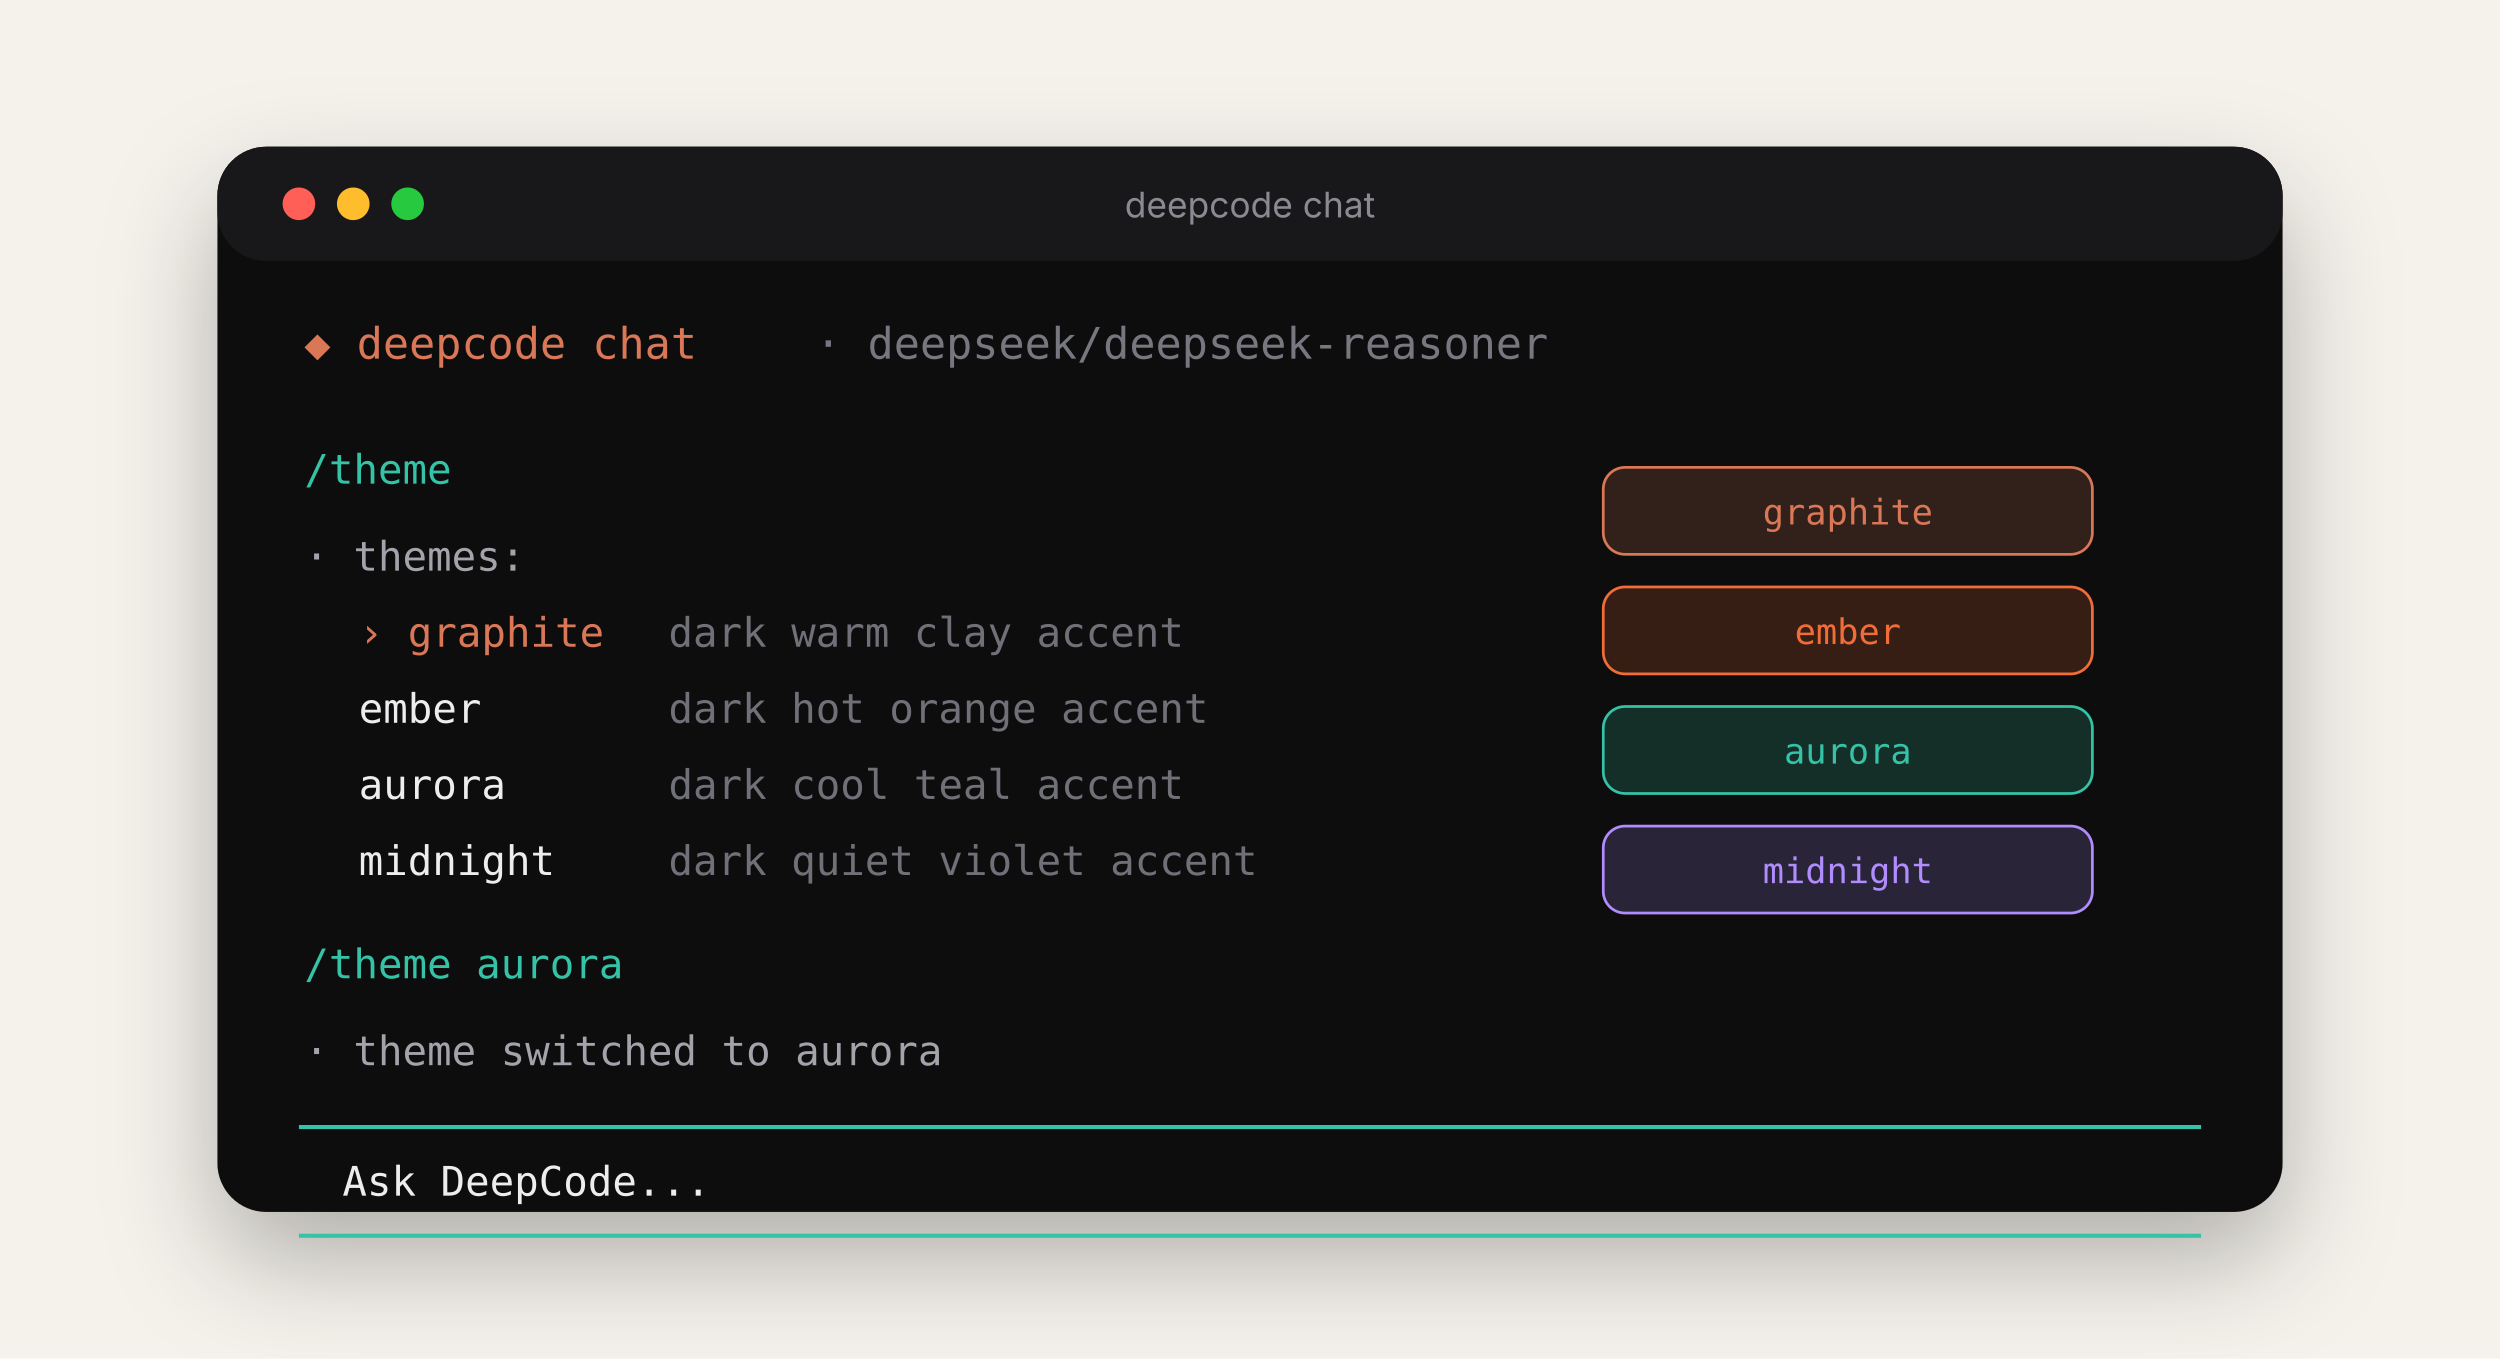
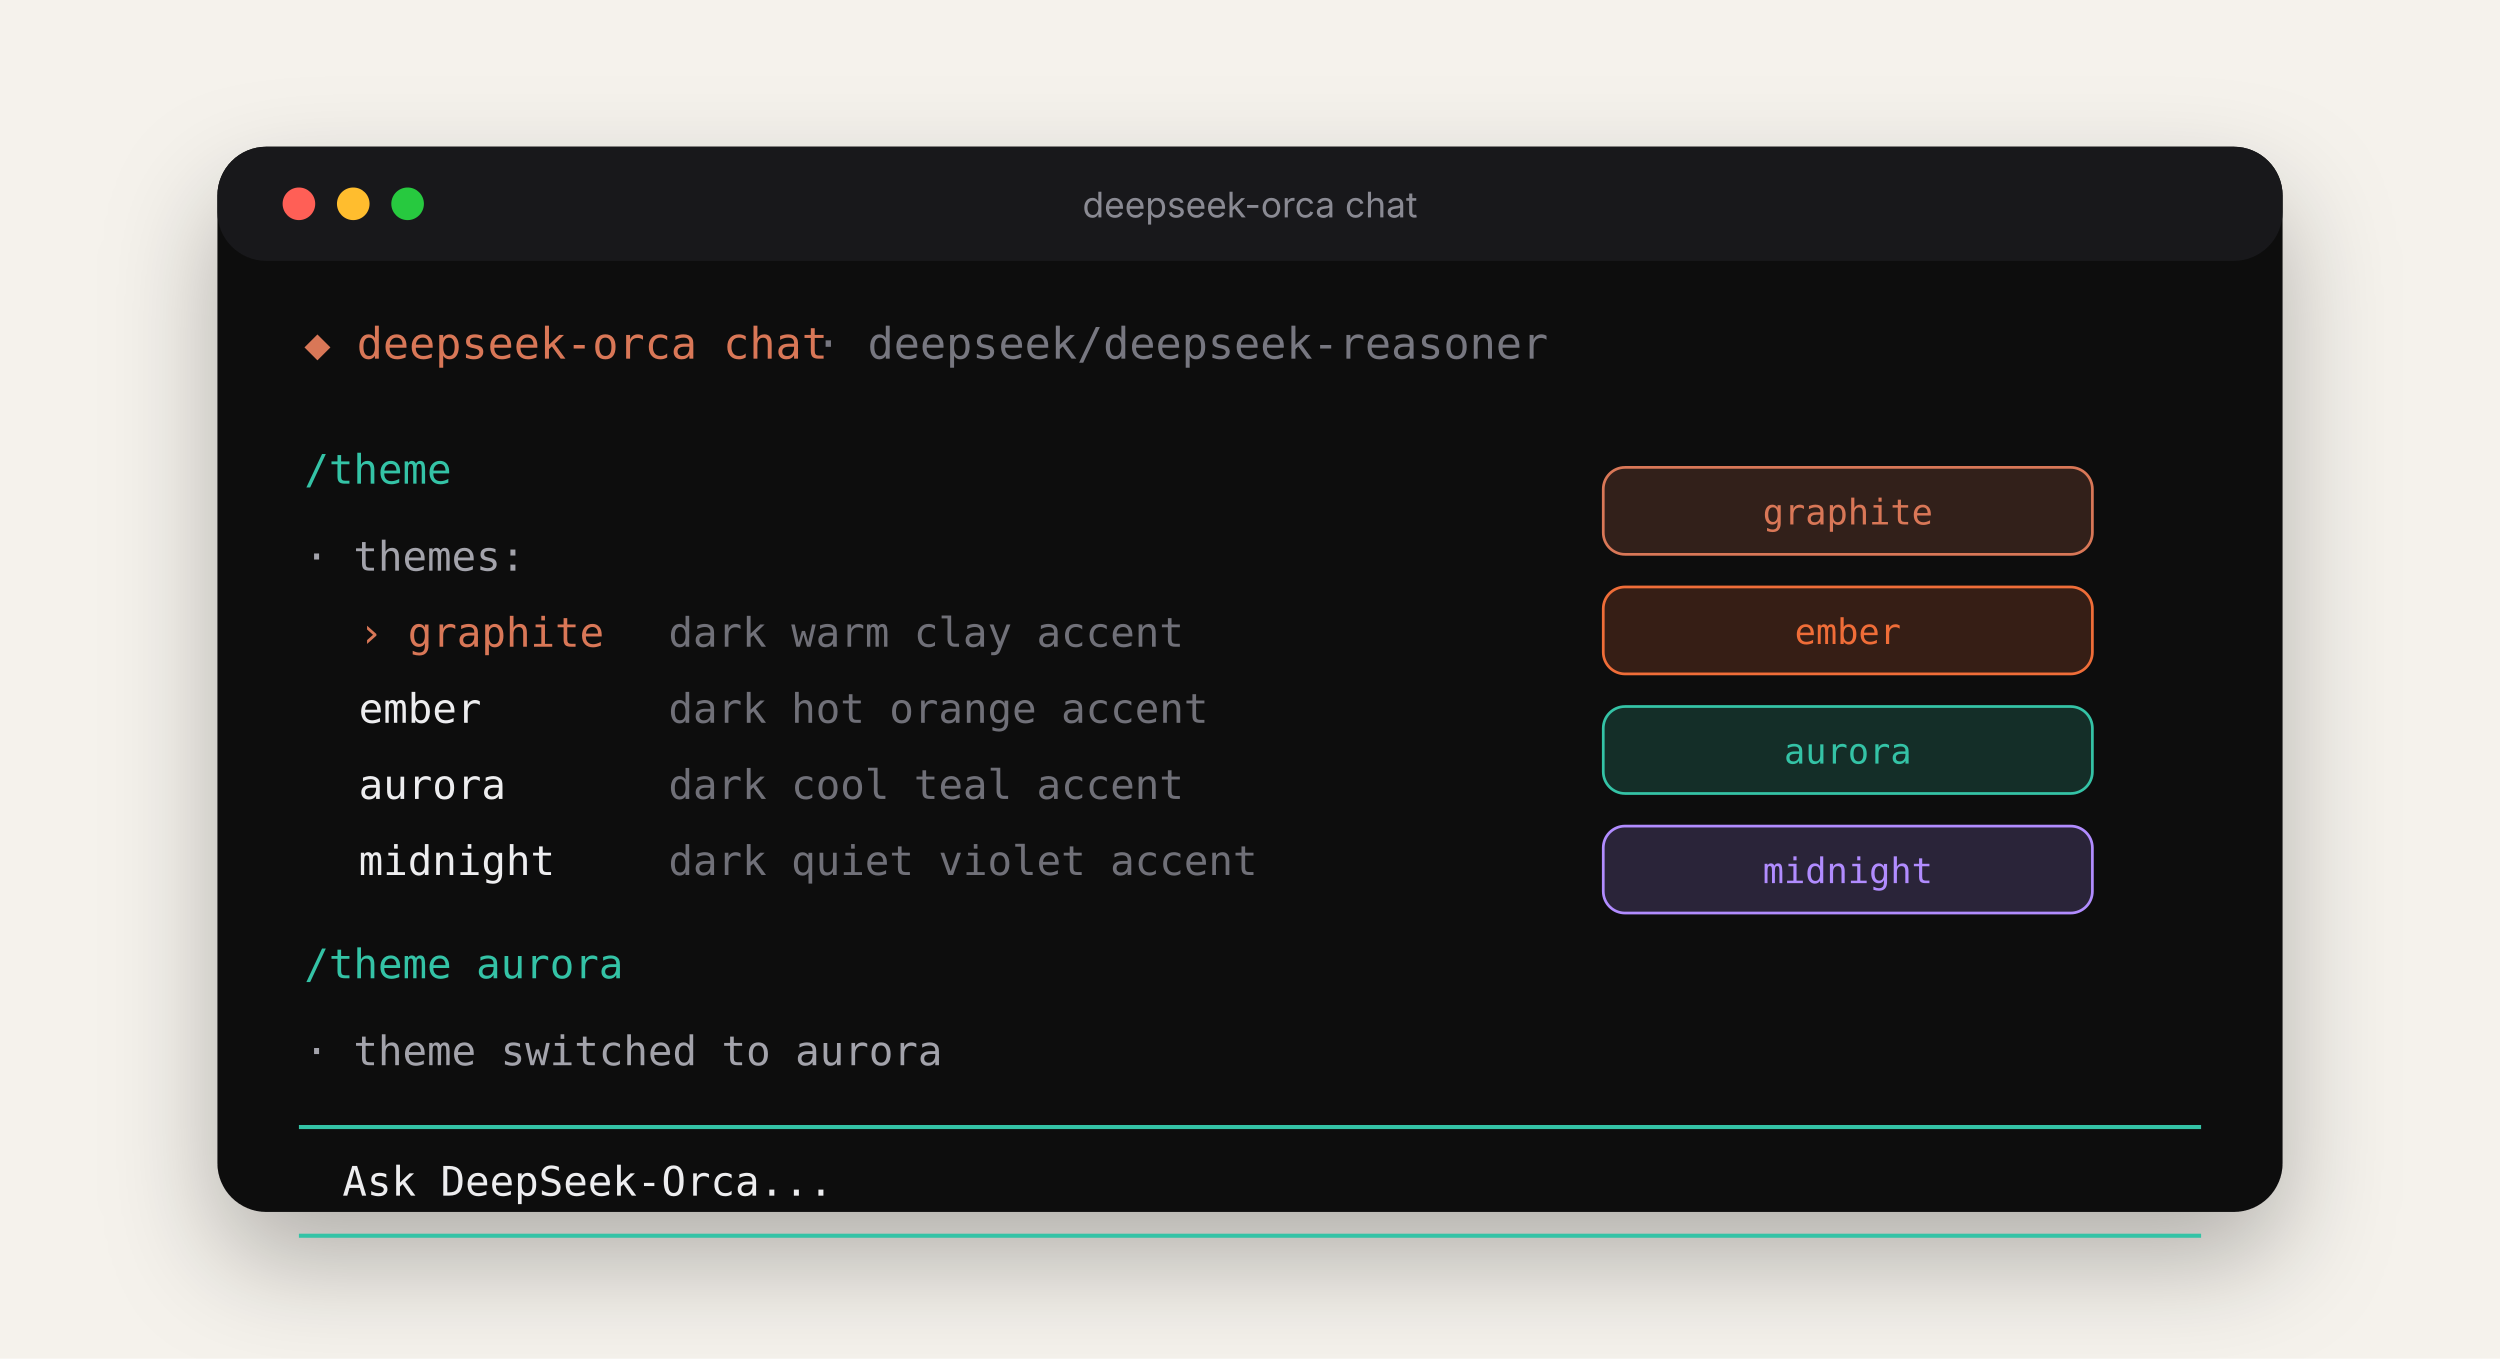
<svg xmlns="http://www.w3.org/2000/svg" width="920" height="500" viewBox="0 0 920 500" role="img" aria-labelledby="title desc">
  <defs>
    <filter id="shadow" x="-20%" y="-20%" width="140%" height="140%">
      <feDropShadow dx="0" dy="18" stdDeviation="20" flood-color="#000" flood-opacity="0.28" />
    </filter>
    <style>
      .mono { font-family: ui-monospace, SFMono-Regular, Menlo, Consolas, monospace; }
      .sans { font-family: -apple-system, BlinkMacSystemFont, "Segoe UI", sans-serif; }
    </style>
  </defs>
  <rect width="920" height="500" fill="#f5f2ec" />
  <rect x="80" y="54" width="760" height="392" rx="18" fill="#0e0e10" filter="url(#shadow)" />
  <rect x="80" y="54" width="760" height="42" rx="18" fill="#18181b" />
  <circle cx="110" cy="75" r="6" fill="#ff5f56" />
  <circle cx="130" cy="75" r="6" fill="#ffbd2e" />
  <circle cx="150" cy="75" r="6" fill="#27c93f" />
-   <text x="460" y="80" fill="#8a8a93" text-anchor="middle" class="sans" font-size="13">deepcode chat</text>
-   <text x="112" y="132" fill="#d97757" class="mono" font-size="16">◆ deepcode chat</text>
+   <text x="460" y="80" fill="#8a8a93" text-anchor="middle" class="sans" font-size="13">deepseek-orca chat</text>
+   <text x="112" y="132" fill="#d97757" class="mono" font-size="16">◆ deepseek-orca chat</text>
  <text x="300" y="132" fill="#777780" class="mono" font-size="16">· deepseek/deepseek-reasoner</text>
  <text x="112" y="178" fill="#34c3a6" class="mono" font-size="15">/theme</text>
  <text x="112" y="210" fill="#a3a3ab" class="mono" font-size="15">  · themes:</text>
  <text x="132" y="238" fill="#d97757" class="mono" font-size="15">› graphite</text>
  <text x="246" y="238" fill="#707078" class="mono" font-size="15">dark  warm clay accent</text>
  <text x="132" y="266" fill="#ededef" class="mono" font-size="15">  ember</text>
  <text x="246" y="266" fill="#707078" class="mono" font-size="15">dark  hot orange accent</text>
  <text x="132" y="294" fill="#ededef" class="mono" font-size="15">  aurora</text>
  <text x="246" y="294" fill="#707078" class="mono" font-size="15">dark  cool teal accent</text>
  <text x="132" y="322" fill="#ededef" class="mono" font-size="15">  midnight</text>
  <text x="246" y="322" fill="#707078" class="mono" font-size="15">dark  quiet violet accent</text>
  <text x="112" y="360" fill="#34c3a6" class="mono" font-size="15">/theme aurora</text>
  <text x="112" y="392" fill="#a3a3ab" class="mono" font-size="15">  · theme switched to aurora</text>
  <rect x="110" y="414" width="700" height="1.5" fill="#34c3a6" />
-   <text x="126" y="440" fill="#ededef" class="mono" font-size="15">Ask DeepCode...</text>
+   <text x="126" y="440" fill="#ededef" class="mono" font-size="15">Ask DeepSeek-Orca...</text>
  <rect x="110" y="454" width="700" height="1.5" fill="#34c3a6" />
  <rect x="590" y="172" width="180" height="32" rx="8" fill="#d97757" fill-opacity="0.18" stroke="#d97757" />
  <text x="680" y="193" fill="#d97757" text-anchor="middle" class="mono" font-size="13">graphite</text>
  <rect x="590" y="216" width="180" height="32" rx="8" fill="#f06d38" fill-opacity="0.18" stroke="#f06d38" />
  <text x="680" y="237" fill="#f06d38" text-anchor="middle" class="mono" font-size="13">ember</text>
  <rect x="590" y="260" width="180" height="32" rx="8" fill="#34c3a6" fill-opacity="0.18" stroke="#34c3a6" />
  <text x="680" y="281" fill="#34c3a6" text-anchor="middle" class="mono" font-size="13">aurora</text>
  <rect x="590" y="304" width="180" height="32" rx="8" fill="#b18cff" fill-opacity="0.18" stroke="#b18cff" />
  <text x="680" y="325" fill="#b18cff" text-anchor="middle" class="mono" font-size="13">midnight</text>
</svg>
